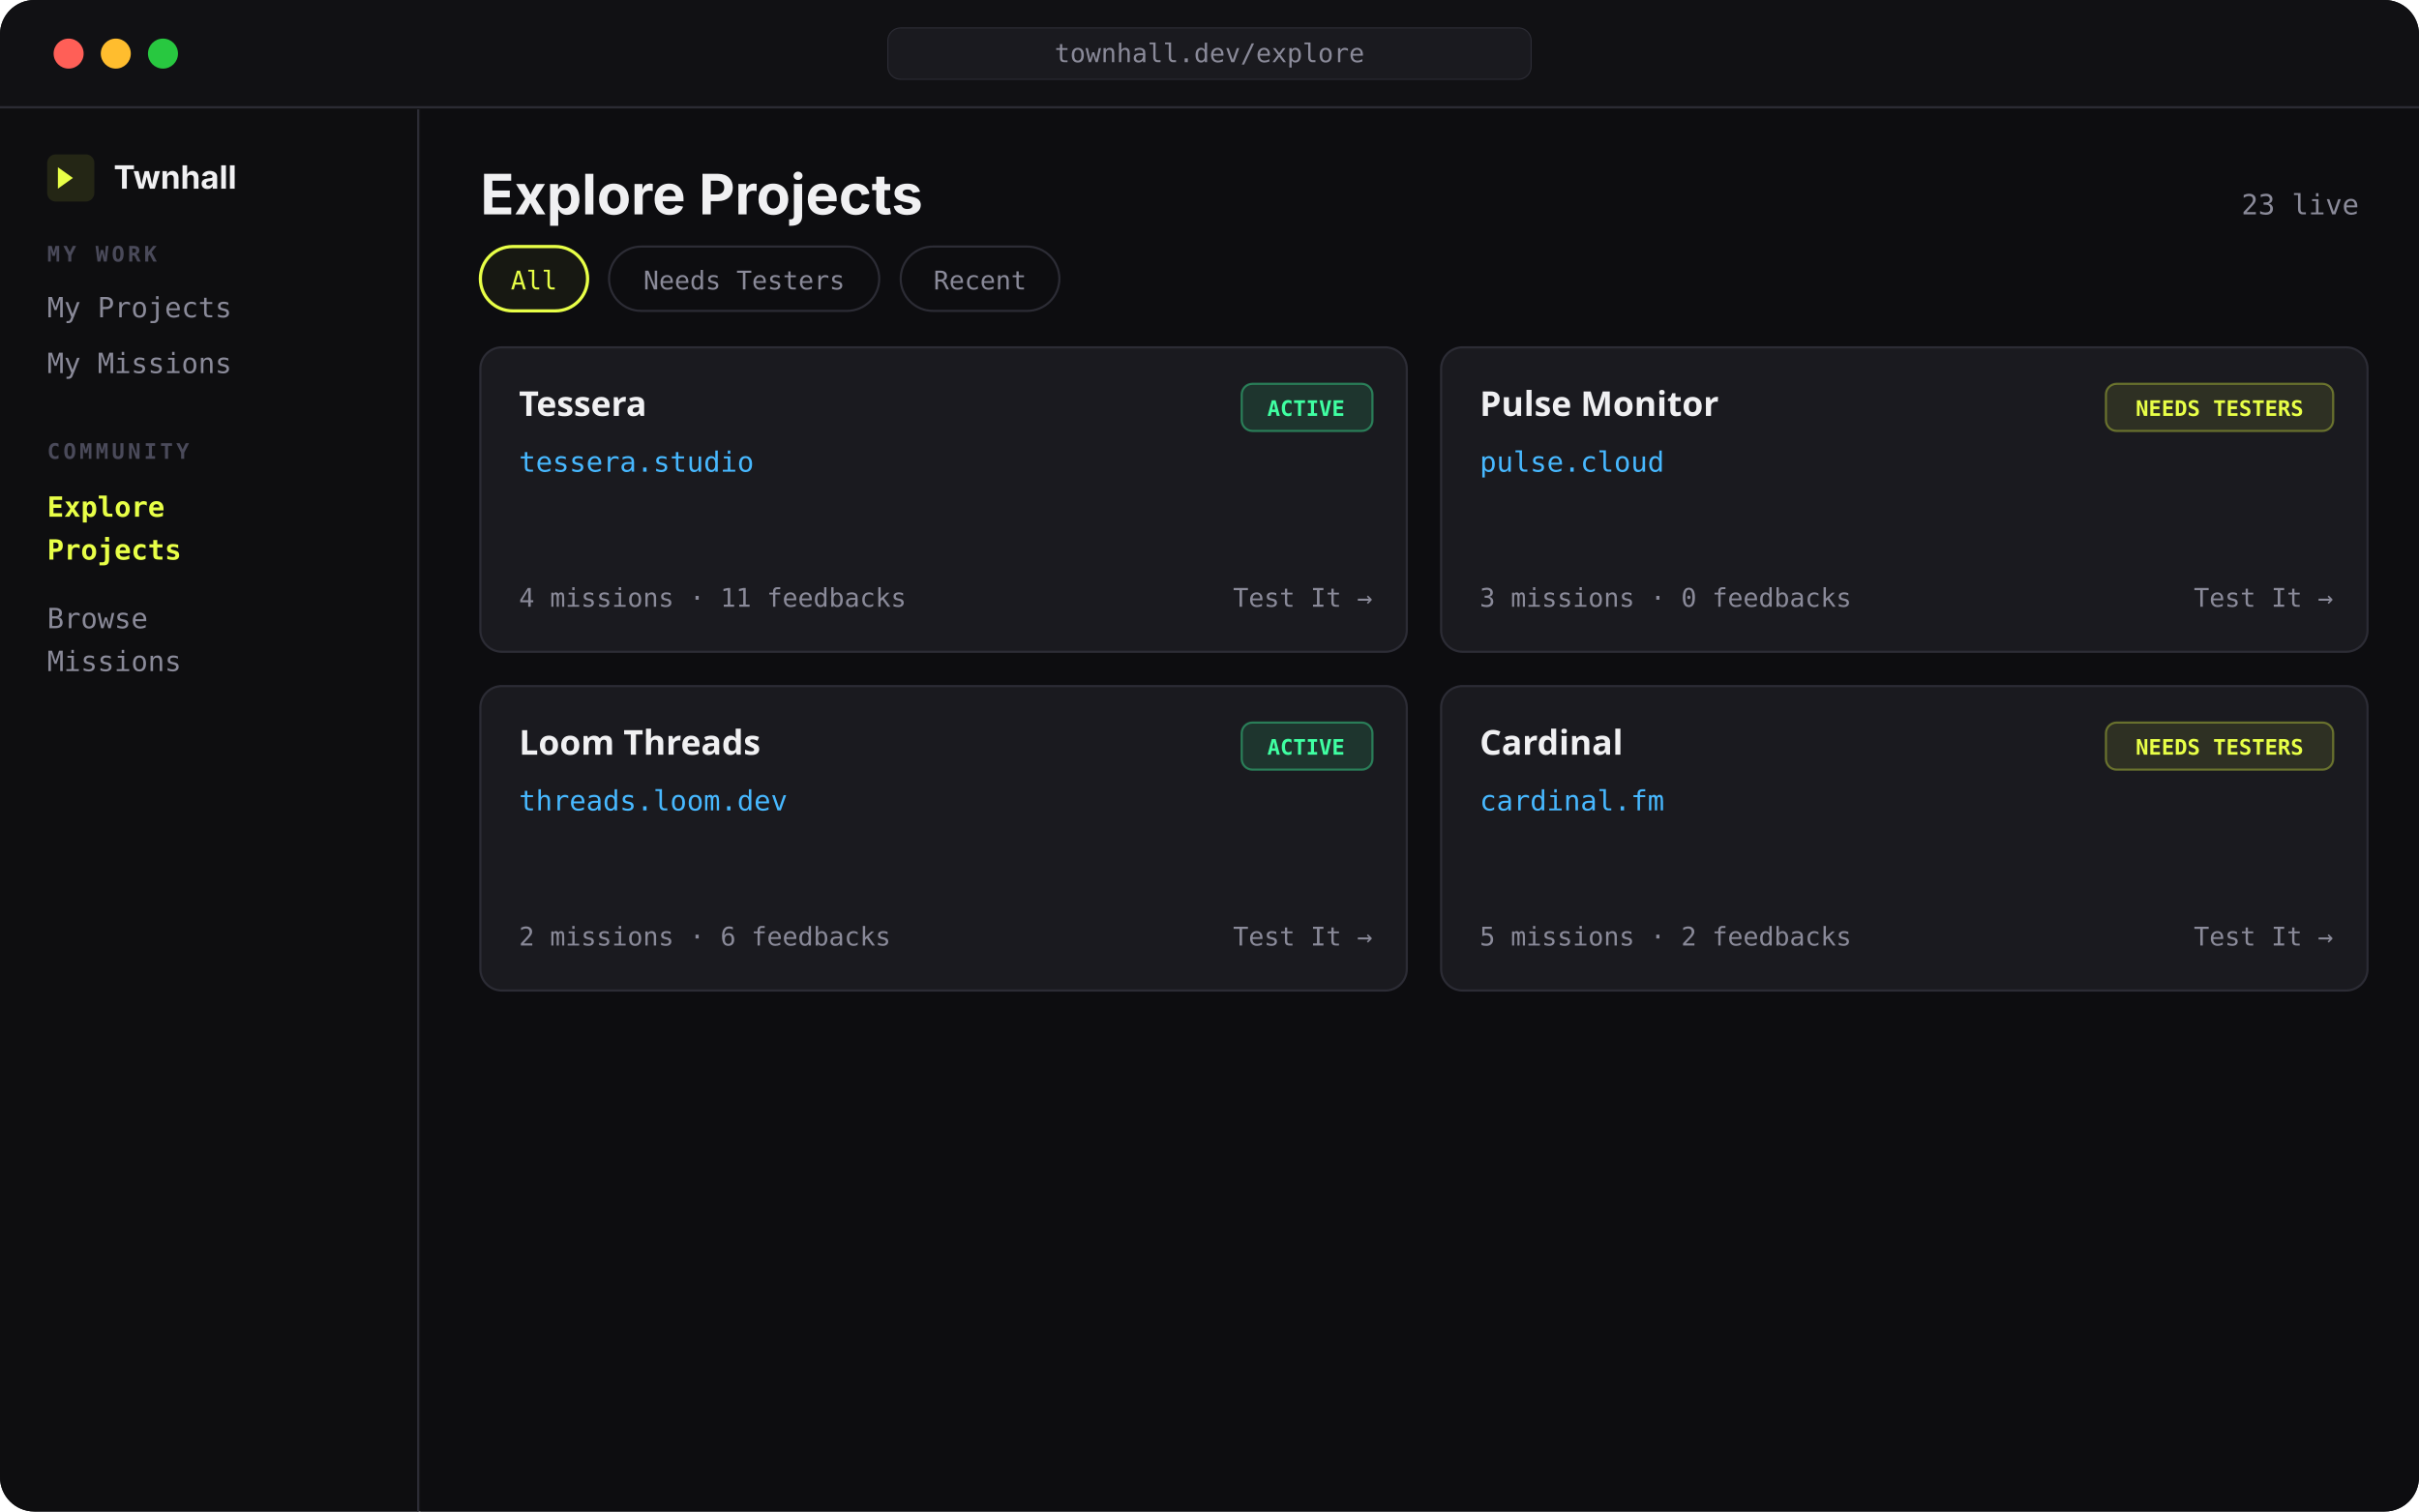
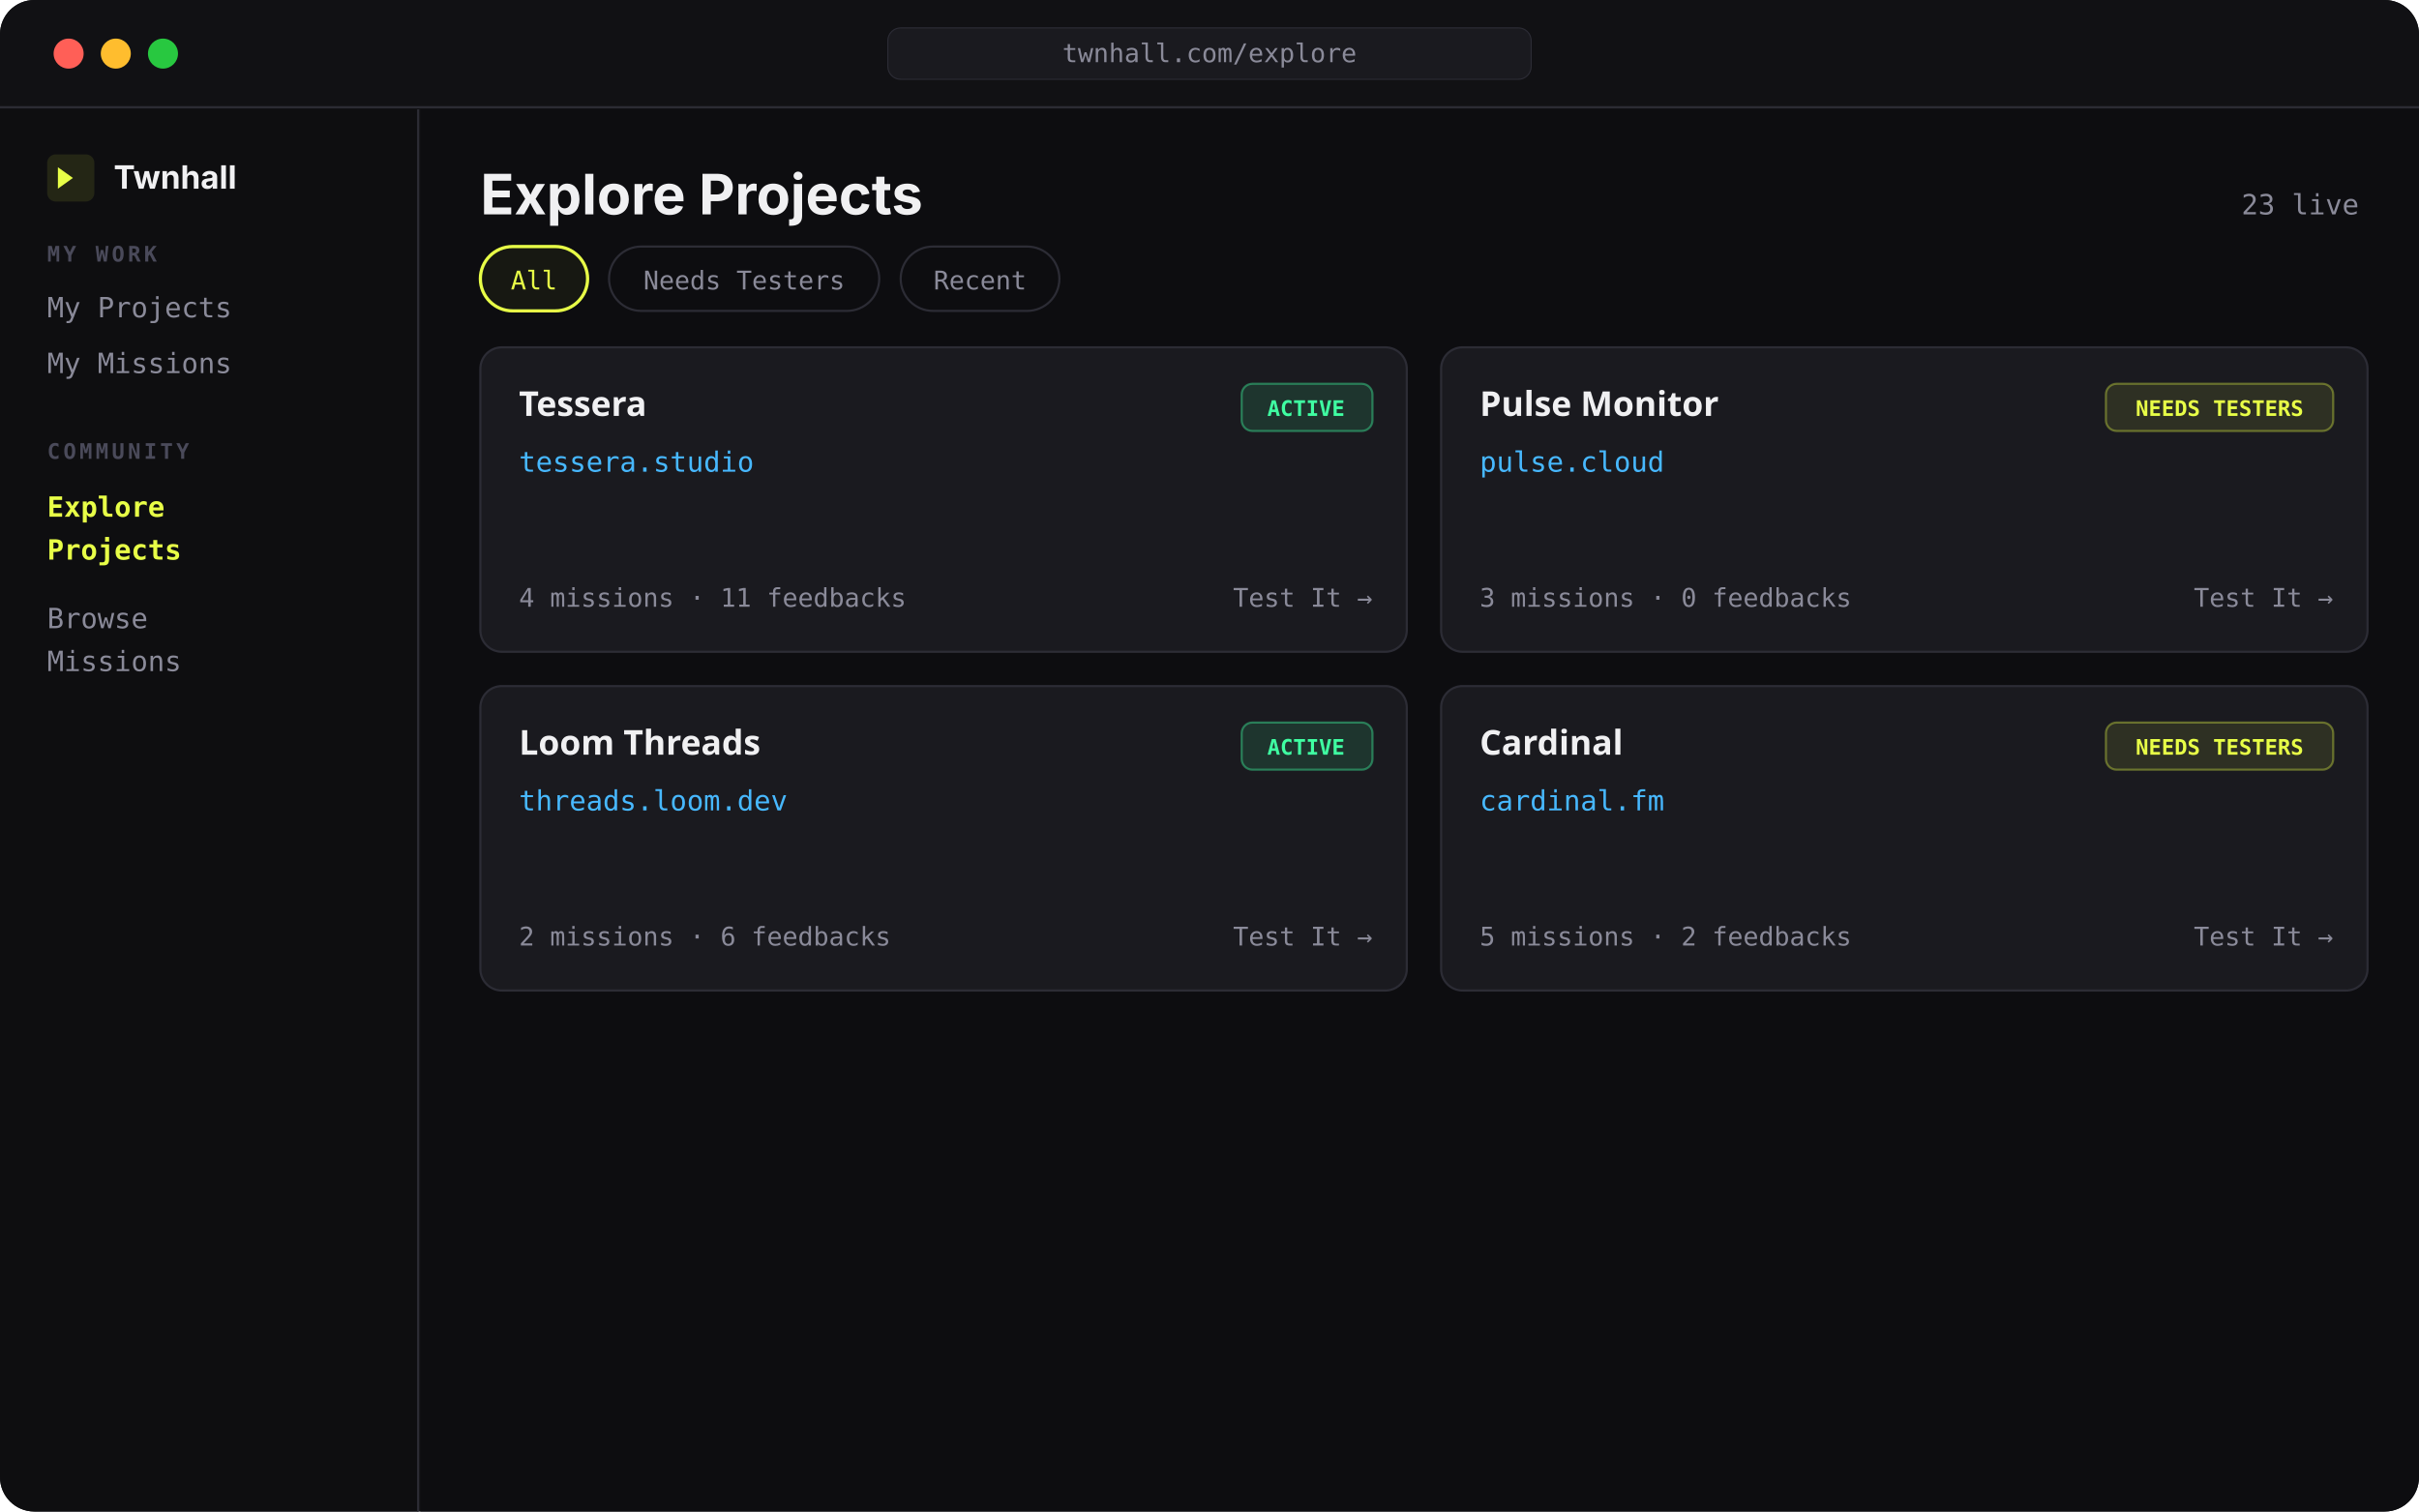
<svg xmlns="http://www.w3.org/2000/svg" width="1128" height="705" viewBox="0 0 1128 705">
  <defs>
    <clipPath id="win">
      <rect width="1128" height="705" rx="16" />
    </clipPath>
  </defs>
  <rect width="1128" height="705" rx="16" fill="#111114" />
  <g clip-path="url(#win)">
    <rect x="0" y="0" width="1128" height="50" fill="#111114" />
    <line x1="0" y1="50" x2="1128" y2="50" stroke="#2C2C35" stroke-width="1" />
    <circle cx="32" cy="25" r="7" fill="#FF5F57" />
    <circle cx="54" cy="25" r="7" fill="#FFBD2E" />
    <circle cx="76" cy="25" r="7" fill="#28C840" />
    <rect x="414" y="13" width="300" height="24" rx="6" fill="#1A1A1F" stroke="#2C2C35" stroke-width="0.5" />
-     <text x="564" y="29" font-family="ui-monospace,'Fira Code','Cascadia Code',monospace" font-size="12" fill="#8A8A99" text-anchor="middle">townhall.dev/explore</text>
+     <text x="564" y="29" font-family="ui-monospace,'Fira Code','Cascadia Code',monospace" font-size="12" fill="#8A8A99" text-anchor="middle">twnhall.com/explore</text>
    <rect x="0" y="51" width="195" height="654" fill="#0E0E10" />
    <line x1="195" y1="51" x2="195" y2="705" stroke="#2C2C35" stroke-width="1" />
    <rect x="22" y="72" width="22" height="22" rx="4" fill="#E8FF47" fill-opacity="0.1" />
    <polygon points="27,78 27,88 34,83" fill="#E8FF47" />
    <text x="53" y="88" font-family="system-ui,-apple-system,'Segoe UI',sans-serif" font-size="15" font-weight="700" fill="#F0F0F2">Twnhall</text>
    <text x="22" y="122" font-family="ui-monospace,monospace" font-size="10" font-weight="600" fill="#4A4A5A" letter-spacing="1.5">MY WORK</text>
    <text x="22" y="148" font-family="ui-monospace,monospace" font-size="13" fill="#8A8A99">My Projects</text>
    <text x="22" y="174" font-family="ui-monospace,monospace" font-size="13" fill="#8A8A99">My Missions</text>
    <text x="22" y="214" font-family="ui-monospace,monospace" font-size="10" font-weight="600" fill="#4A4A5A" letter-spacing="1.5">COMMUNITY</text>
    <text x="22" y="241" font-family="ui-monospace,monospace" font-size="13" font-weight="700" fill="#E8FF47">Explore</text>
    <text x="22" y="261" font-family="ui-monospace,monospace" font-size="13" font-weight="700" fill="#E8FF47">Projects</text>
    <text x="22" y="293" font-family="ui-monospace,monospace" font-size="13" fill="#8A8A99">Browse</text>
    <text x="22" y="313" font-family="ui-monospace,monospace" font-size="13" fill="#8A8A99">Missions</text>
    <rect x="196" y="51" width="932" height="654" fill="#0D0D10" />
    <text x="224" y="100" font-family="system-ui,-apple-system,'Segoe UI',sans-serif" font-size="26" font-weight="700" fill="#F0F0F2">Explore Projects</text>
    <text x="1100" y="100" font-family="ui-monospace,monospace" font-size="13" fill="#8A8A99" text-anchor="end">23 live</text>
    <rect x="224" y="115" width="50" height="30" rx="15" fill="#E8FF47" fill-opacity="0.05" stroke="#E8FF47" stroke-width="1.5" />
    <text x="249" y="135" font-family="ui-monospace,monospace" font-size="12" fill="#E8FF47" text-anchor="middle">All</text>
    <rect x="284" y="115" width="126" height="30" rx="15" fill="none" stroke="#2C2C35" stroke-width="1" />
    <text x="347" y="135" font-family="ui-monospace,monospace" font-size="12" fill="#8A8A99" text-anchor="middle">Needs Testers</text>
    <rect x="420" y="115" width="74" height="30" rx="15" fill="none" stroke="#2C2C35" stroke-width="1" />
    <text x="457" y="135" font-family="ui-monospace,monospace" font-size="12" fill="#8A8A99" text-anchor="middle">Recent</text>
    <rect x="224" y="162" width="432" height="142" rx="10" fill="#1A1A1F" stroke="#2C2C35" stroke-width="1" />
    <text x="242" y="194" font-family="system-ui,sans-serif" font-size="16" font-weight="700" fill="#F0F0F2">Tessera</text>
    <rect x="579" y="179" width="61" height="22" rx="5" fill="#3FFFA2" fill-opacity="0.12" stroke="#3FFFA2" stroke-opacity="0.4" stroke-width="1" />
    <text x="609" y="194" font-family="ui-monospace,monospace" font-size="10" font-weight="600" fill="#3FFFA2" text-anchor="middle">ACTIVE</text>
    <text x="242" y="220" font-family="ui-monospace,monospace" font-size="13" fill="#47B8FF">tessera.studio</text>
    <text x="242" y="283" font-family="ui-monospace,monospace" font-size="12" fill="#8A8A99">4 missions · 11 feedbacks</text>
    <text x="640" y="283" font-family="ui-monospace,monospace" font-size="12" fill="#8A8A99" text-anchor="end">Test It →</text>
    <rect x="672" y="162" width="432" height="142" rx="10" fill="#1A1A1F" stroke="#2C2C35" stroke-width="1" />
    <text x="690" y="194" font-family="system-ui,sans-serif" font-size="16" font-weight="700" fill="#F0F0F2">Pulse Monitor</text>
    <rect x="982" y="179" width="106" height="22" rx="5" fill="#E8FF47" fill-opacity="0.1" stroke="#E8FF47" stroke-opacity="0.35" stroke-width="1" />
    <text x="1035" y="194" font-family="ui-monospace,monospace" font-size="10" font-weight="600" fill="#E8FF47" text-anchor="middle">NEEDS TESTERS</text>
    <text x="690" y="220" font-family="ui-monospace,monospace" font-size="13" fill="#47B8FF">pulse.cloud</text>
    <text x="690" y="283" font-family="ui-monospace,monospace" font-size="12" fill="#8A8A99">3 missions · 0 feedbacks</text>
    <text x="1088" y="283" font-family="ui-monospace,monospace" font-size="12" fill="#8A8A99" text-anchor="end">Test It →</text>
    <rect x="224" y="320" width="432" height="142" rx="10" fill="#1A1A1F" stroke="#2C2C35" stroke-width="1" />
    <text x="242" y="352" font-family="system-ui,sans-serif" font-size="16" font-weight="700" fill="#F0F0F2">Loom Threads</text>
    <rect x="579" y="337" width="61" height="22" rx="5" fill="#3FFFA2" fill-opacity="0.12" stroke="#3FFFA2" stroke-opacity="0.4" stroke-width="1" />
    <text x="609" y="352" font-family="ui-monospace,monospace" font-size="10" font-weight="600" fill="#3FFFA2" text-anchor="middle">ACTIVE</text>
    <text x="242" y="378" font-family="ui-monospace,monospace" font-size="13" fill="#47B8FF">threads.loom.dev</text>
    <text x="242" y="441" font-family="ui-monospace,monospace" font-size="12" fill="#8A8A99">2 missions · 6 feedbacks</text>
    <text x="640" y="441" font-family="ui-monospace,monospace" font-size="12" fill="#8A8A99" text-anchor="end">Test It →</text>
    <rect x="672" y="320" width="432" height="142" rx="10" fill="#1A1A1F" stroke="#2C2C35" stroke-width="1" />
    <text x="690" y="352" font-family="system-ui,sans-serif" font-size="16" font-weight="700" fill="#F0F0F2">Cardinal</text>
    <rect x="982" y="337" width="106" height="22" rx="5" fill="#E8FF47" fill-opacity="0.1" stroke="#E8FF47" stroke-opacity="0.35" stroke-width="1" />
    <text x="1035" y="352" font-family="ui-monospace,monospace" font-size="10" font-weight="600" fill="#E8FF47" text-anchor="middle">NEEDS TESTERS</text>
    <text x="690" y="378" font-family="ui-monospace,monospace" font-size="13" fill="#47B8FF">cardinal.fm</text>
    <text x="690" y="441" font-family="ui-monospace,monospace" font-size="12" fill="#8A8A99">5 missions · 2 feedbacks</text>
    <text x="1088" y="441" font-family="ui-monospace,monospace" font-size="12" fill="#8A8A99" text-anchor="end">Test It →</text>
  </g>
</svg>
